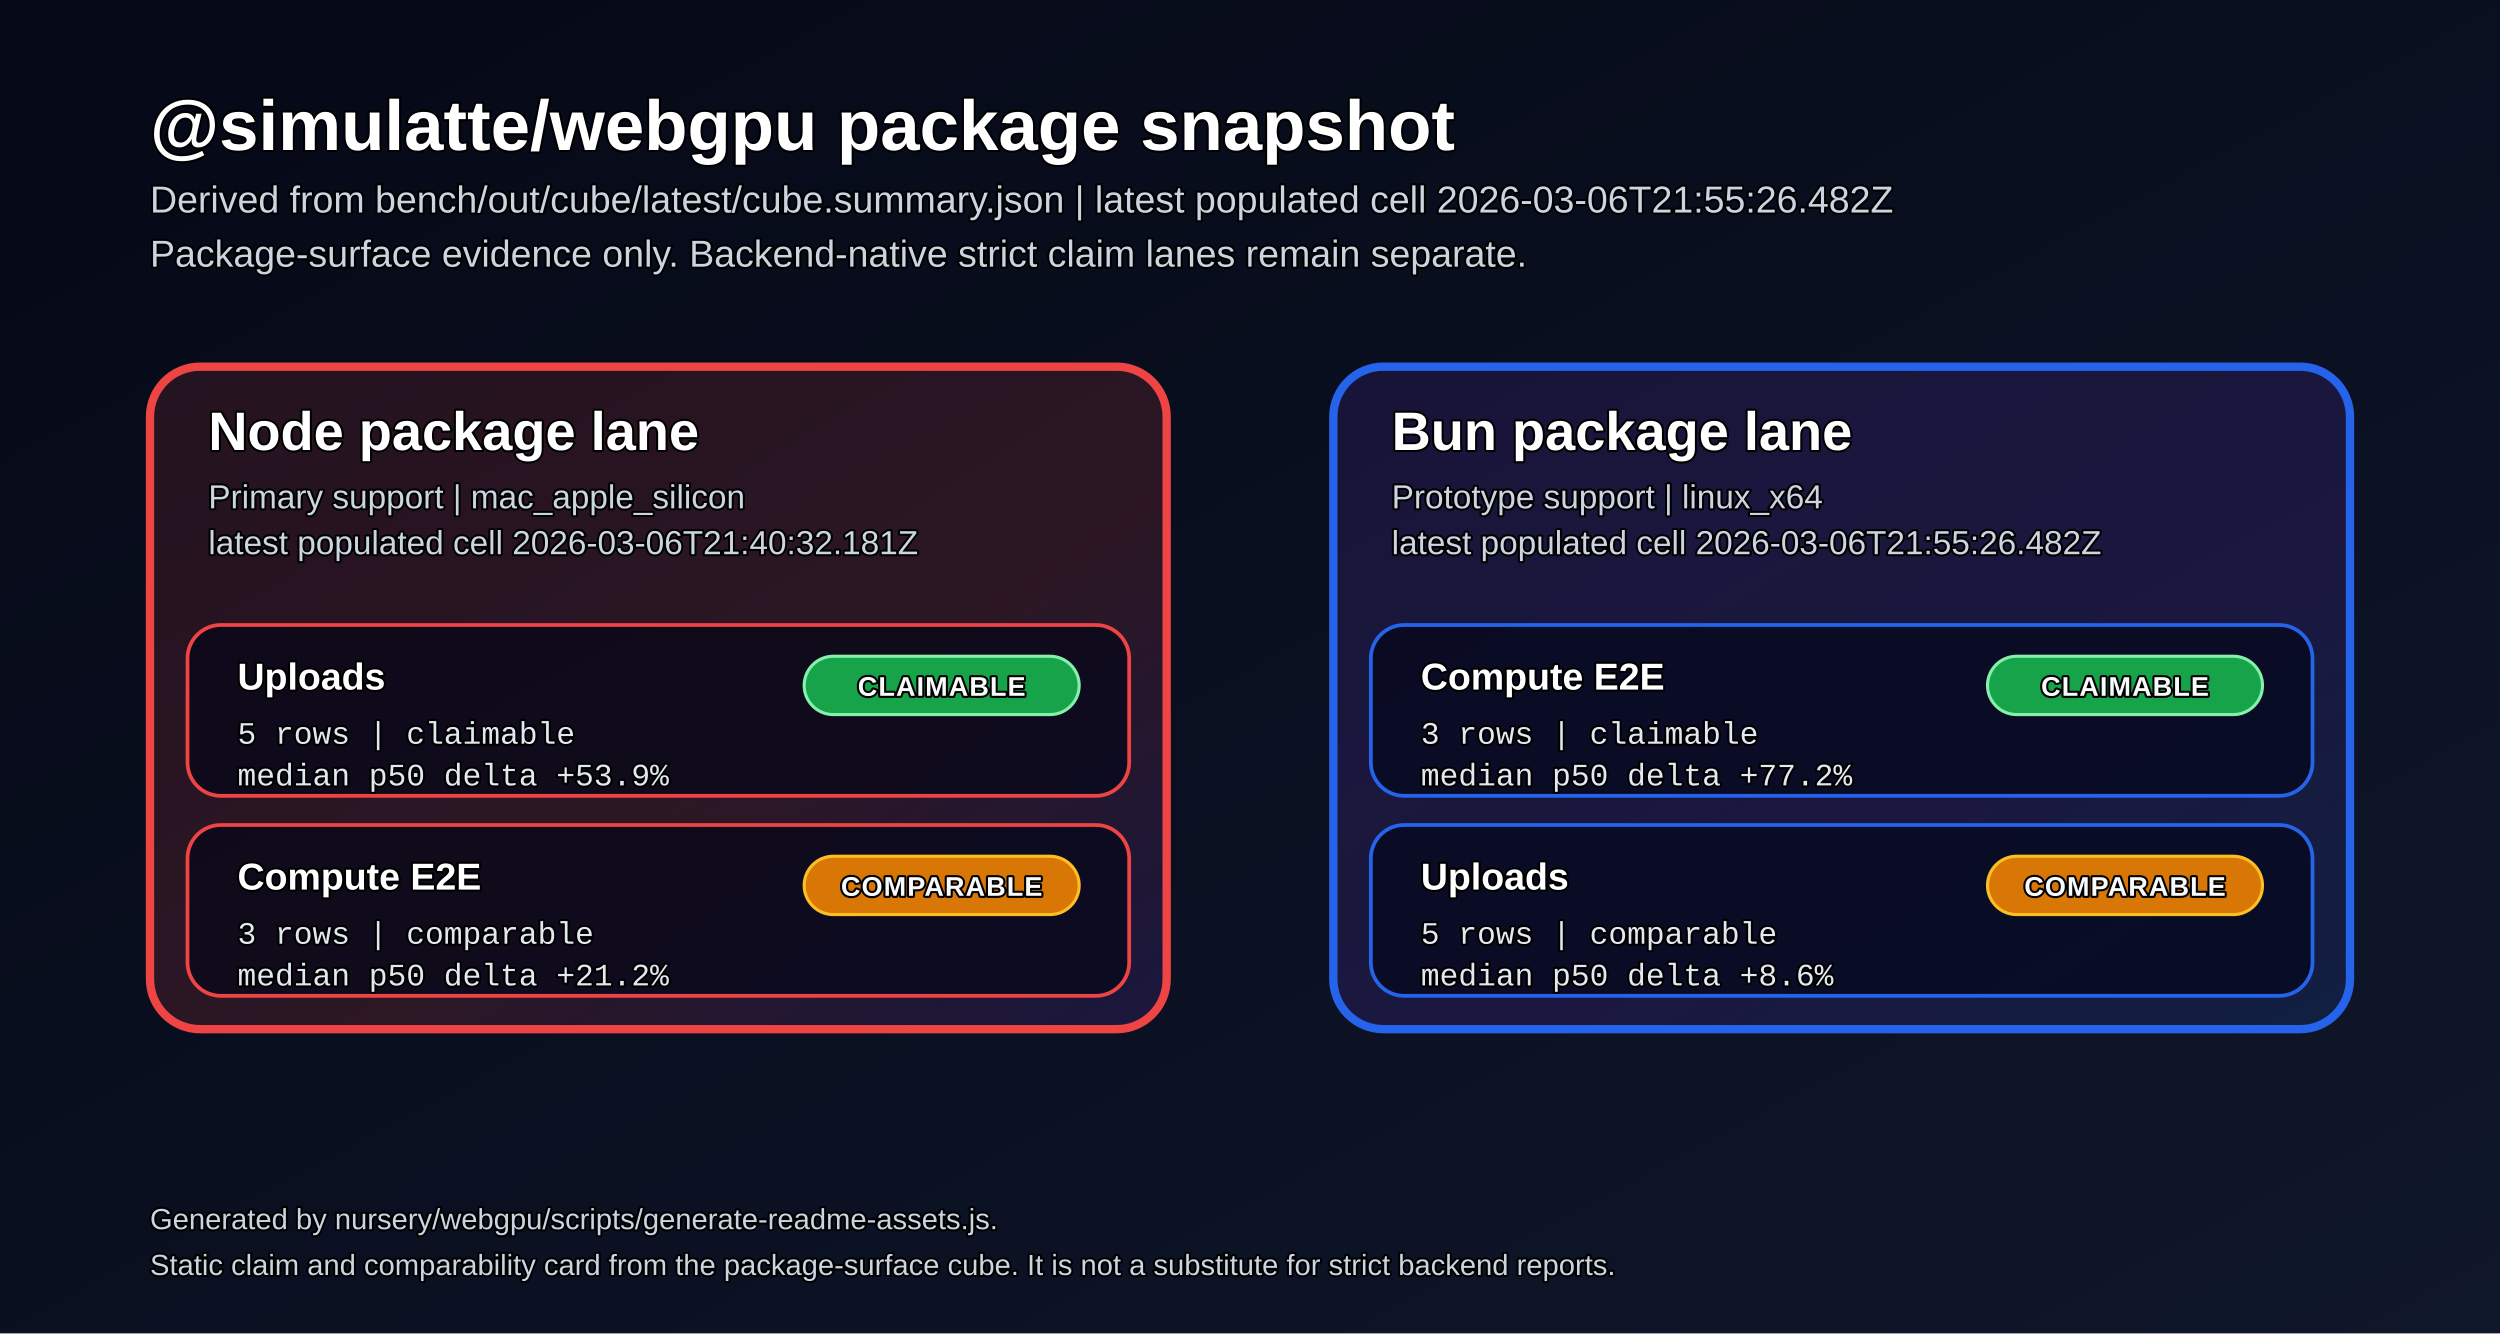
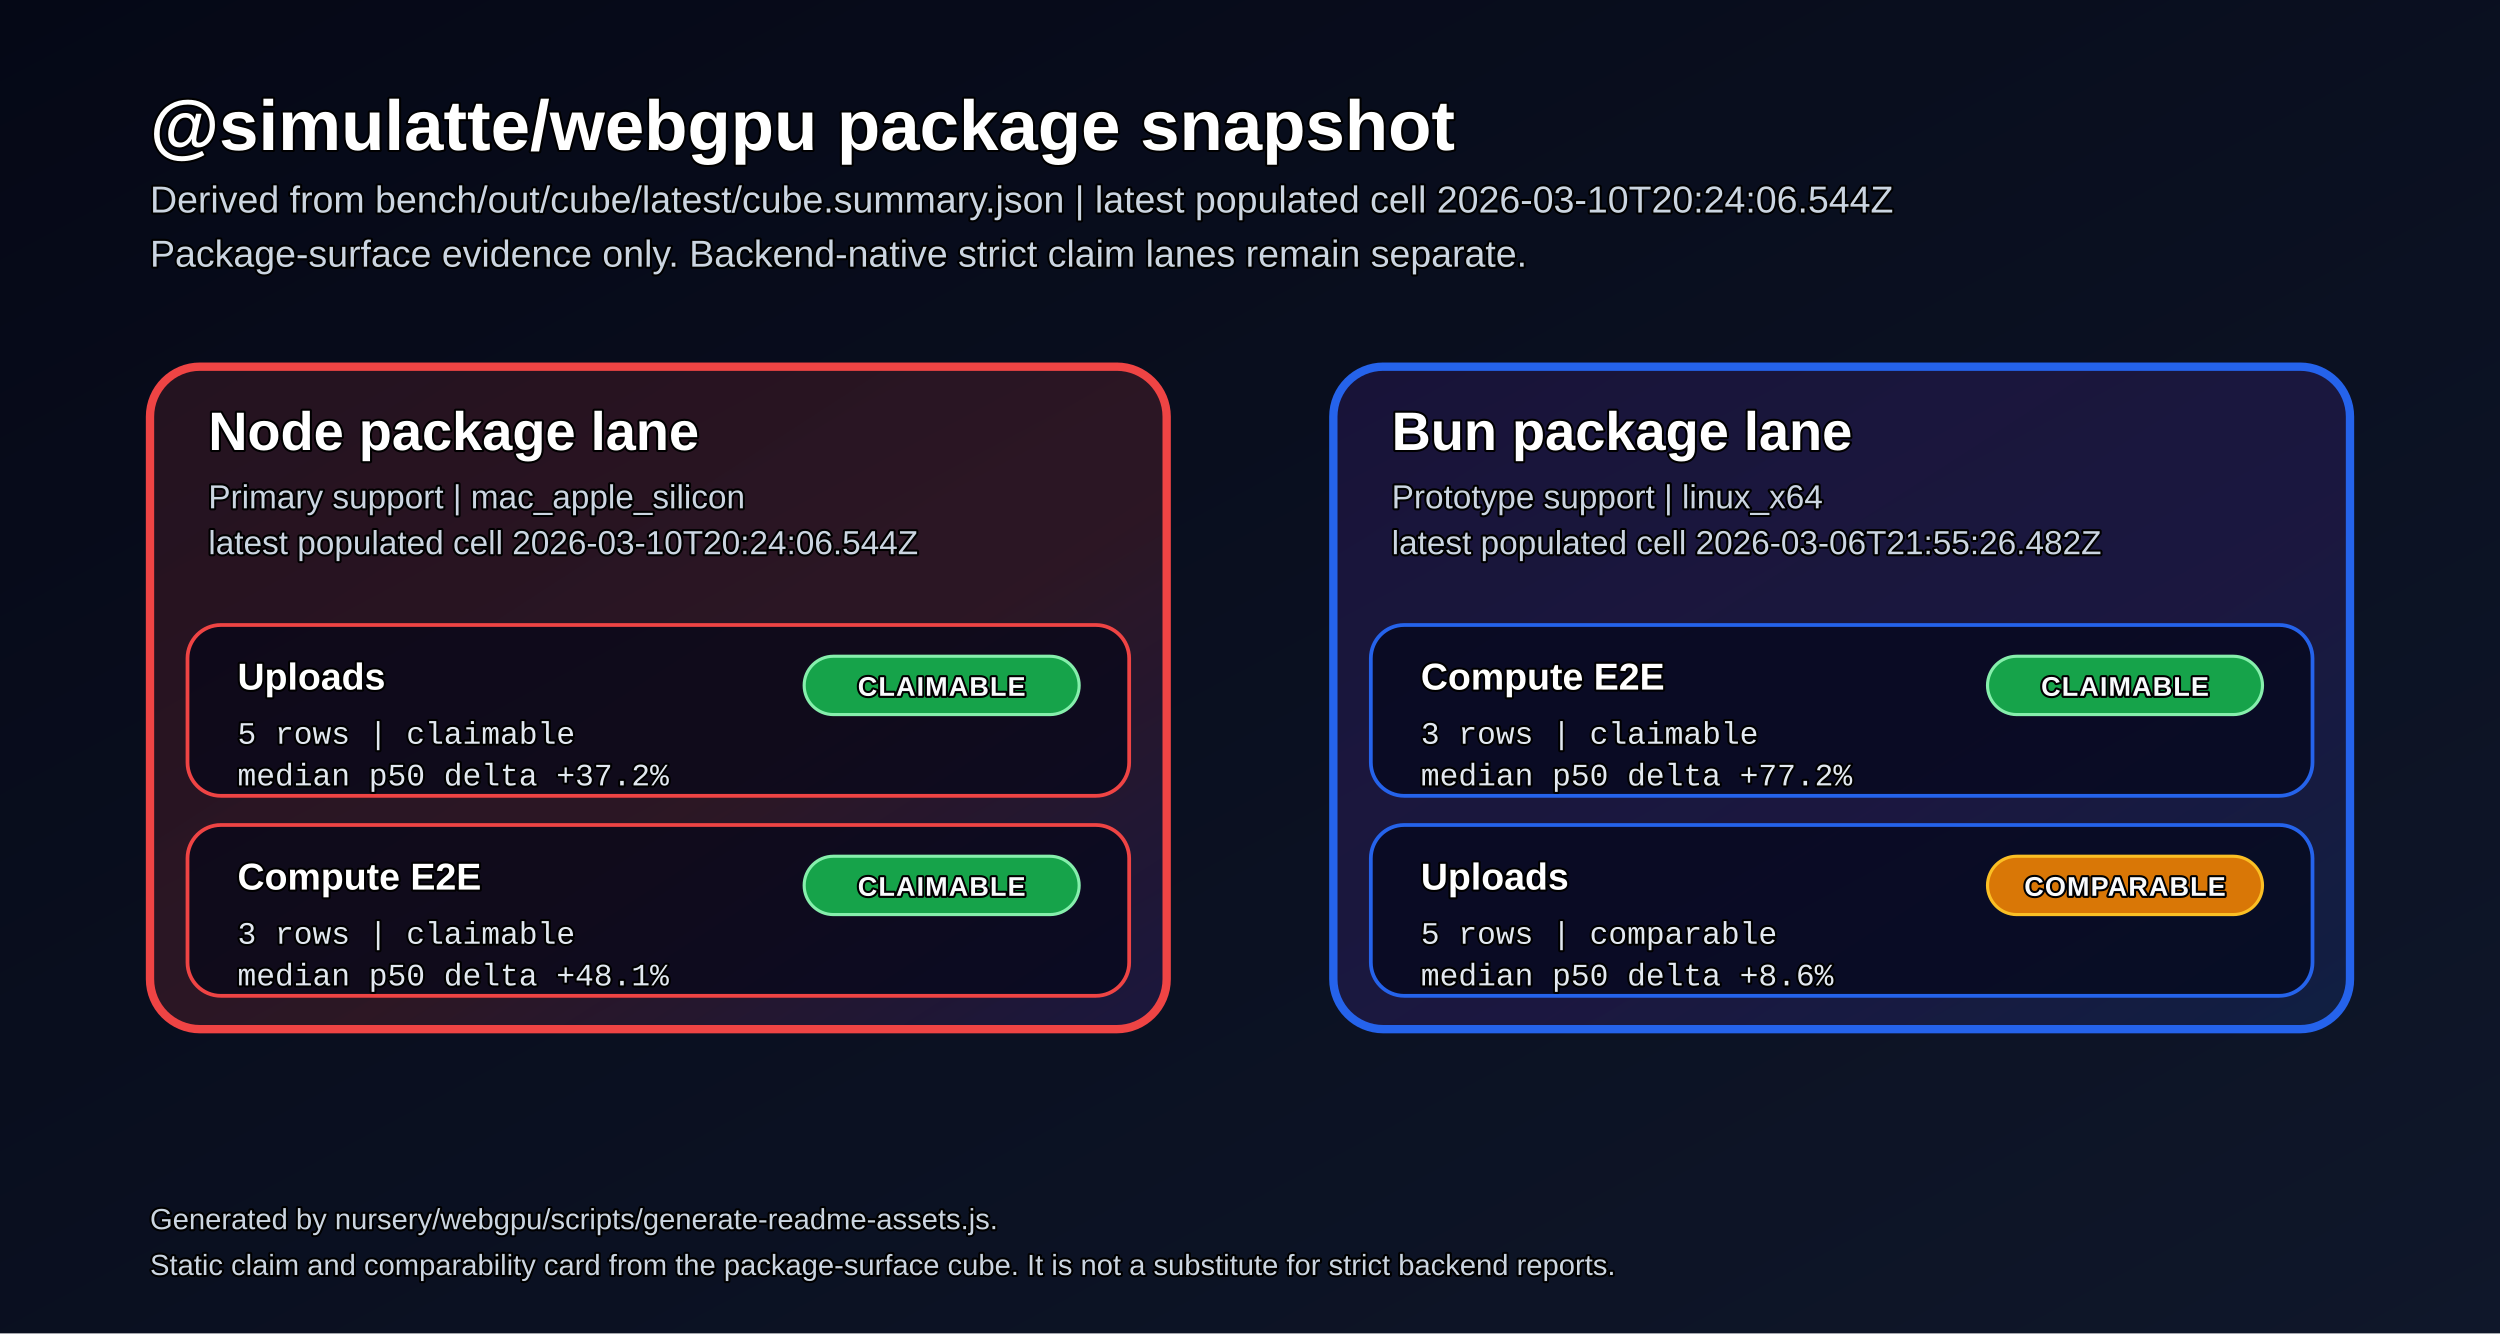
<svg xmlns="http://www.w3.org/2000/svg" width="1200" height="640" viewBox="0 0 1200 640" role="img" aria-labelledby="title desc">
  <defs>
    <linearGradient id="bg" x1="0%" y1="0%" x2="100%" y2="100%">
      <stop offset="0%" stop-color="#050816" />
      <stop offset="100%" stop-color="#0f172a" />
    </linearGradient>
    <linearGradient id="panel-left" x1="0%" y1="0%" x2="100%" y2="100%">
      <stop offset="0%" stop-color="#ef444420" />
      <stop offset="60%" stop-color="#ef444426" />
      <stop offset="100%" stop-color="#7c3aed22" />
    </linearGradient>
    <linearGradient id="panel-right" x1="0%" y1="0%" x2="100%" y2="100%">
      <stop offset="0%" stop-color="#7c3aed20" />
      <stop offset="60%" stop-color="#7c3aed24" />
      <stop offset="100%" stop-color="#2563eb22" />
    </linearGradient>
    <style>
      .title { font: 700 34px "Segoe UI", "Helvetica Neue", Arial, sans-serif; fill: #ffffff; paint-order: stroke fill; stroke: #000000; stroke-width: 2px; stroke-linejoin: round; }
      .subtitle { font: 500 18px "Segoe UI", "Helvetica Neue", Arial, sans-serif; fill: #cbd5e1; paint-order: stroke fill; stroke: #000000; stroke-width: 2px; stroke-linejoin: round; }
      .cardTitle { font: 700 26px "Segoe UI", "Helvetica Neue", Arial, sans-serif; fill: #ffffff; paint-order: stroke fill; stroke: #000000; stroke-width: 2px; stroke-linejoin: round; }
      .cardMeta { font: 500 16px "Segoe UI", "Helvetica Neue", Arial, sans-serif; fill: #cbd5e1; paint-order: stroke fill; stroke: #000000; stroke-width: 2px; stroke-linejoin: round; }
      .metricTitle { font: 700 18px "Segoe UI", "Helvetica Neue", Arial, sans-serif; fill: #ffffff; paint-order: stroke fill; stroke: #000000; stroke-width: 2px; stroke-linejoin: round; }
      .metricBody { font: 500 15px SFMono-Regular, Menlo, Consolas, "Liberation Mono", monospace; fill: #e2e8f0; paint-order: stroke fill; stroke: #000000; stroke-width: 2px; stroke-linejoin: round; }
      .pillText { font: 700 13px "Segoe UI", "Helvetica Neue", Arial, sans-serif; fill: #f8fafc; letter-spacing: 0.5px; paint-order: stroke fill; stroke: #000000; stroke-width: 2px; stroke-linejoin: round; }
      .foot { font: 500 14px "Segoe UI", "Helvetica Neue", Arial, sans-serif; fill: #cbd5e1; paint-order: stroke fill; stroke: #000000; stroke-width: 2px; stroke-linejoin: round; }
      .panel { stroke-width: 4; }
      .toneLeft { fill: url(#panel-left); stroke: #ef4444; }
      .toneRight { fill: url(#panel-right); stroke: #2563eb; }
      .metric { fill: #020617a8; stroke-width: 1.8; }
      .metric.toneLeft { stroke: #ef4444; }
      .metric.toneRight { stroke: #2563eb; }
    </style>
  </defs>
  <rect width="1200" height="640" fill="url(#bg)" />
  <text x="72" y="72" class="title">@simulatte/webgpu package snapshot</text>
-   <text x="72" y="102" class="subtitle">Derived from bench/out/cube/latest/cube.summary.json | latest populated cell 2026-03-06T21:55:26.482Z</text>
+   <text x="72" y="102" class="subtitle">Derived from bench/out/cube/latest/cube.summary.json | latest populated cell 2026-03-10T20:24:06.544Z</text>
  <text x="72" y="128" class="subtitle">Package-surface evidence only. Backend-native strict claim lanes remain separate.</text>
  <rect x="72" y="176" width="488" height="318" rx="24" class="panel toneLeft" />
  <text x="100" y="216" class="cardTitle">Node package lane</text>
  <text x="100" y="244" class="cardMeta">Primary support | mac_apple_silicon</text>
-   <text x="100" y="266" class="cardMeta">latest populated cell 2026-03-06T21:40:32.181Z</text>
+   <text x="100" y="266" class="cardMeta">latest populated cell 2026-03-10T20:24:06.544Z</text>
  <rect x="90" y="300" width="452" height="82" rx="16" class="metric toneLeft" />
  <text x="114" y="331" class="metricTitle">Uploads</text>
  <rect x="386" y="315" width="132" height="28" rx="14" fill="#16a34a" stroke="#86efac" stroke-width="1.5" />
  <text x="452" y="334" text-anchor="middle" class="pillText">CLAIMABLE</text>
  <text x="114" y="357" class="metricBody">5 rows | claimable</text>
-   <text x="114" y="377" class="metricBody">median p50 delta +53.9%</text>
+   <text x="114" y="377" class="metricBody">median p50 delta +37.2%</text>
  <rect x="90" y="396" width="452" height="82" rx="16" class="metric toneLeft" />
  <text x="114" y="427" class="metricTitle">Compute E2E</text>
-   <rect x="386" y="411" width="132" height="28" rx="14" fill="#d97706" stroke="#fbbf24" stroke-width="1.5" />
-   <text x="452" y="430" text-anchor="middle" class="pillText">COMPARABLE</text>
-   <text x="114" y="453" class="metricBody">3 rows | comparable</text>
-   <text x="114" y="473" class="metricBody">median p50 delta +21.2%</text>
+   <rect x="386" y="411" width="132" height="28" rx="14" fill="#16a34a" stroke="#86efac" stroke-width="1.5" />
+   <text x="452" y="430" text-anchor="middle" class="pillText">CLAIMABLE</text>
+   <text x="114" y="453" class="metricBody">3 rows | claimable</text>
+   <text x="114" y="473" class="metricBody">median p50 delta +48.1%</text>
  <rect x="640" y="176" width="488" height="318" rx="24" class="panel toneRight" />
  <text x="668" y="216" class="cardTitle">Bun package lane</text>
  <text x="668" y="244" class="cardMeta">Prototype support | linux_x64</text>
  <text x="668" y="266" class="cardMeta">latest populated cell 2026-03-06T21:55:26.482Z</text>
  <rect x="658" y="300" width="452" height="82" rx="16" class="metric toneRight" />
  <text x="682" y="331" class="metricTitle">Compute E2E</text>
  <rect x="954" y="315" width="132" height="28" rx="14" fill="#16a34a" stroke="#86efac" stroke-width="1.5" />
  <text x="1020" y="334" text-anchor="middle" class="pillText">CLAIMABLE</text>
  <text x="682" y="357" class="metricBody">3 rows | claimable</text>
  <text x="682" y="377" class="metricBody">median p50 delta +77.2%</text>
  <rect x="658" y="396" width="452" height="82" rx="16" class="metric toneRight" />
  <text x="682" y="427" class="metricTitle">Uploads</text>
  <rect x="954" y="411" width="132" height="28" rx="14" fill="#d97706" stroke="#fbbf24" stroke-width="1.5" />
  <text x="1020" y="430" text-anchor="middle" class="pillText">COMPARABLE</text>
  <text x="682" y="453" class="metricBody">5 rows | comparable</text>
  <text x="682" y="473" class="metricBody">median p50 delta +8.6%</text>
  <text x="72" y="590" class="foot">Generated by nursery/webgpu/scripts/generate-readme-assets.js.</text>
  <text x="72" y="612" class="foot">Static claim and comparability card from the package-surface cube. It is not a substitute for strict backend reports.</text>
</svg>
